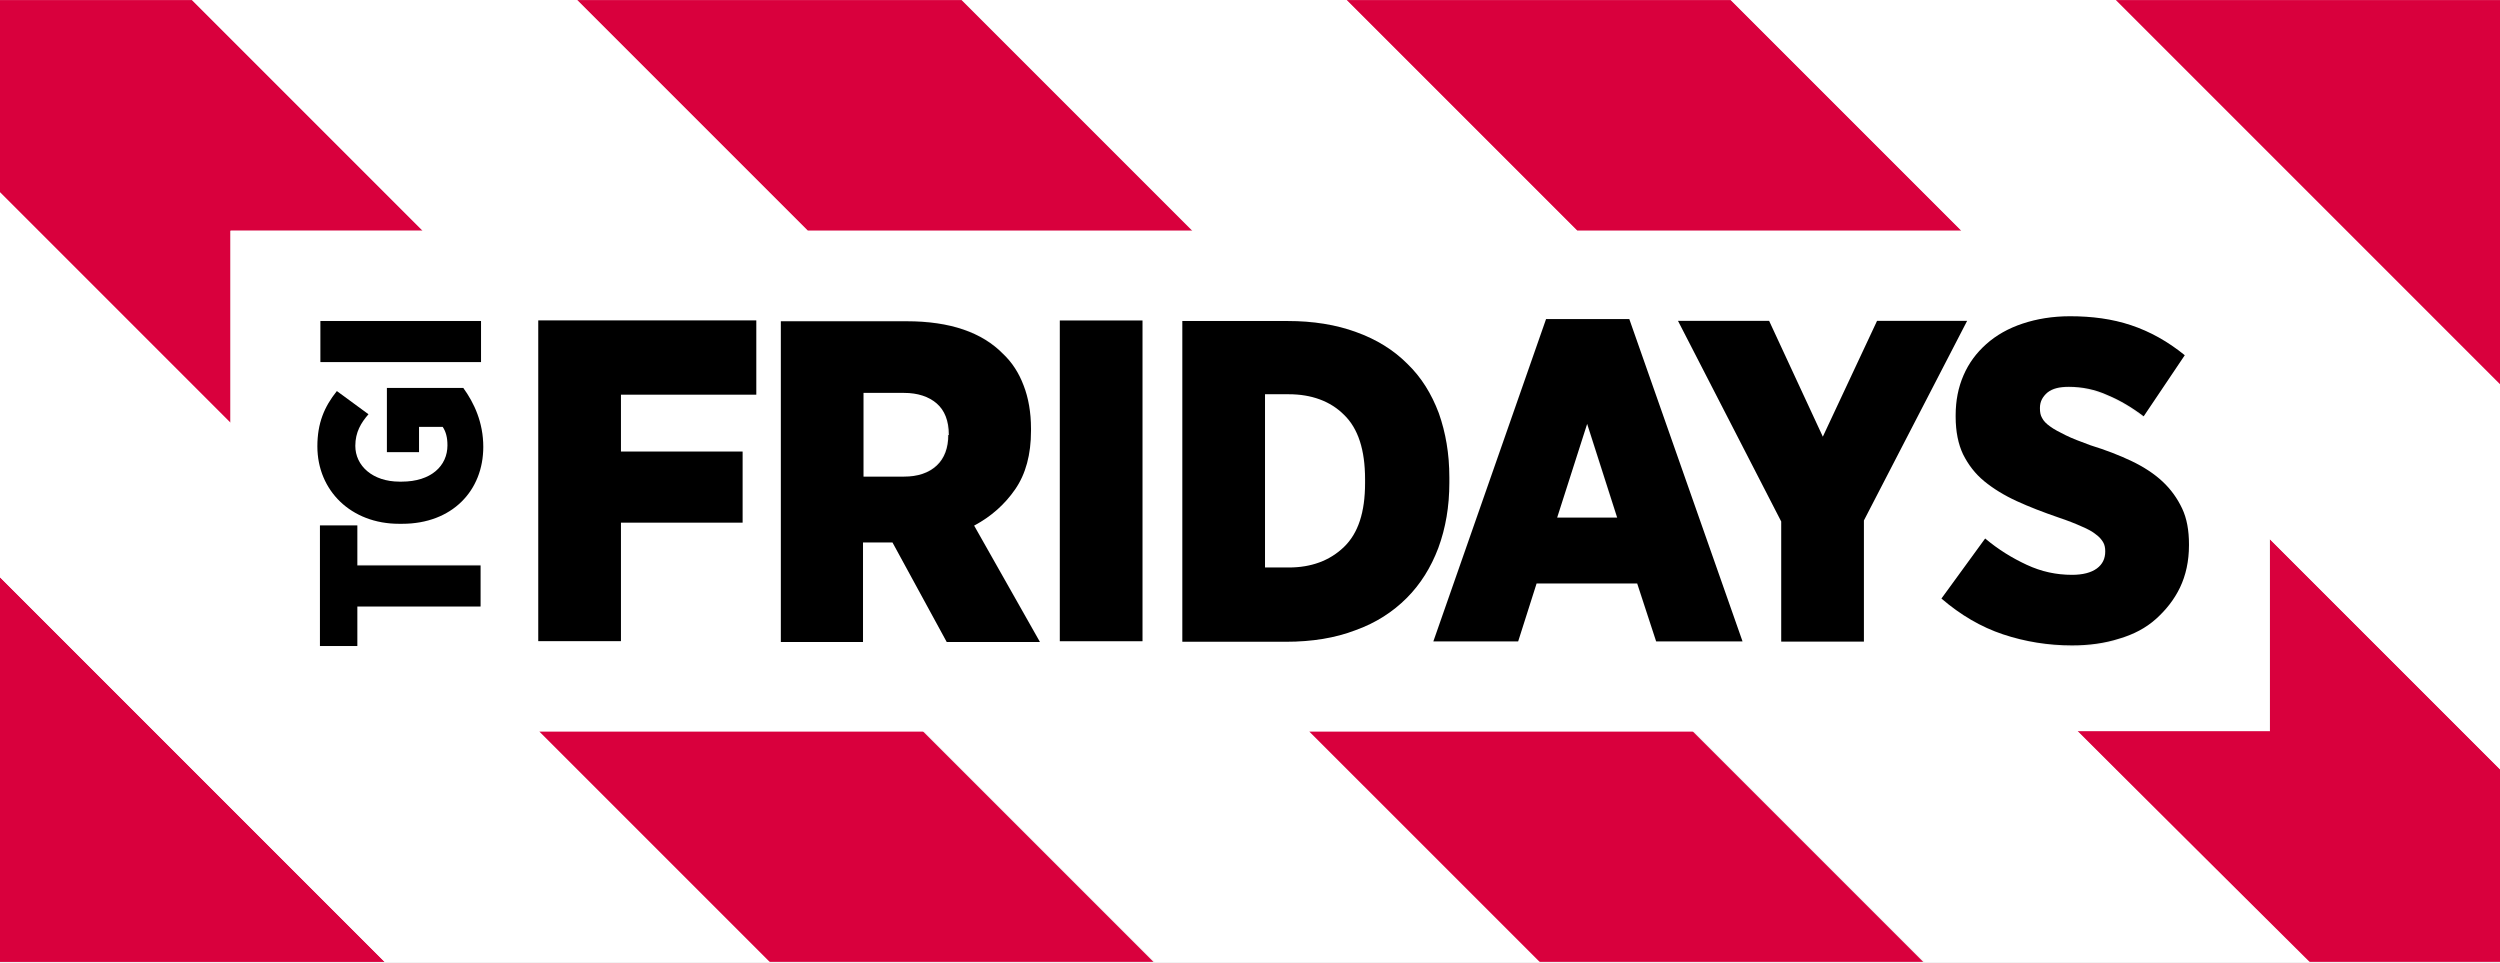
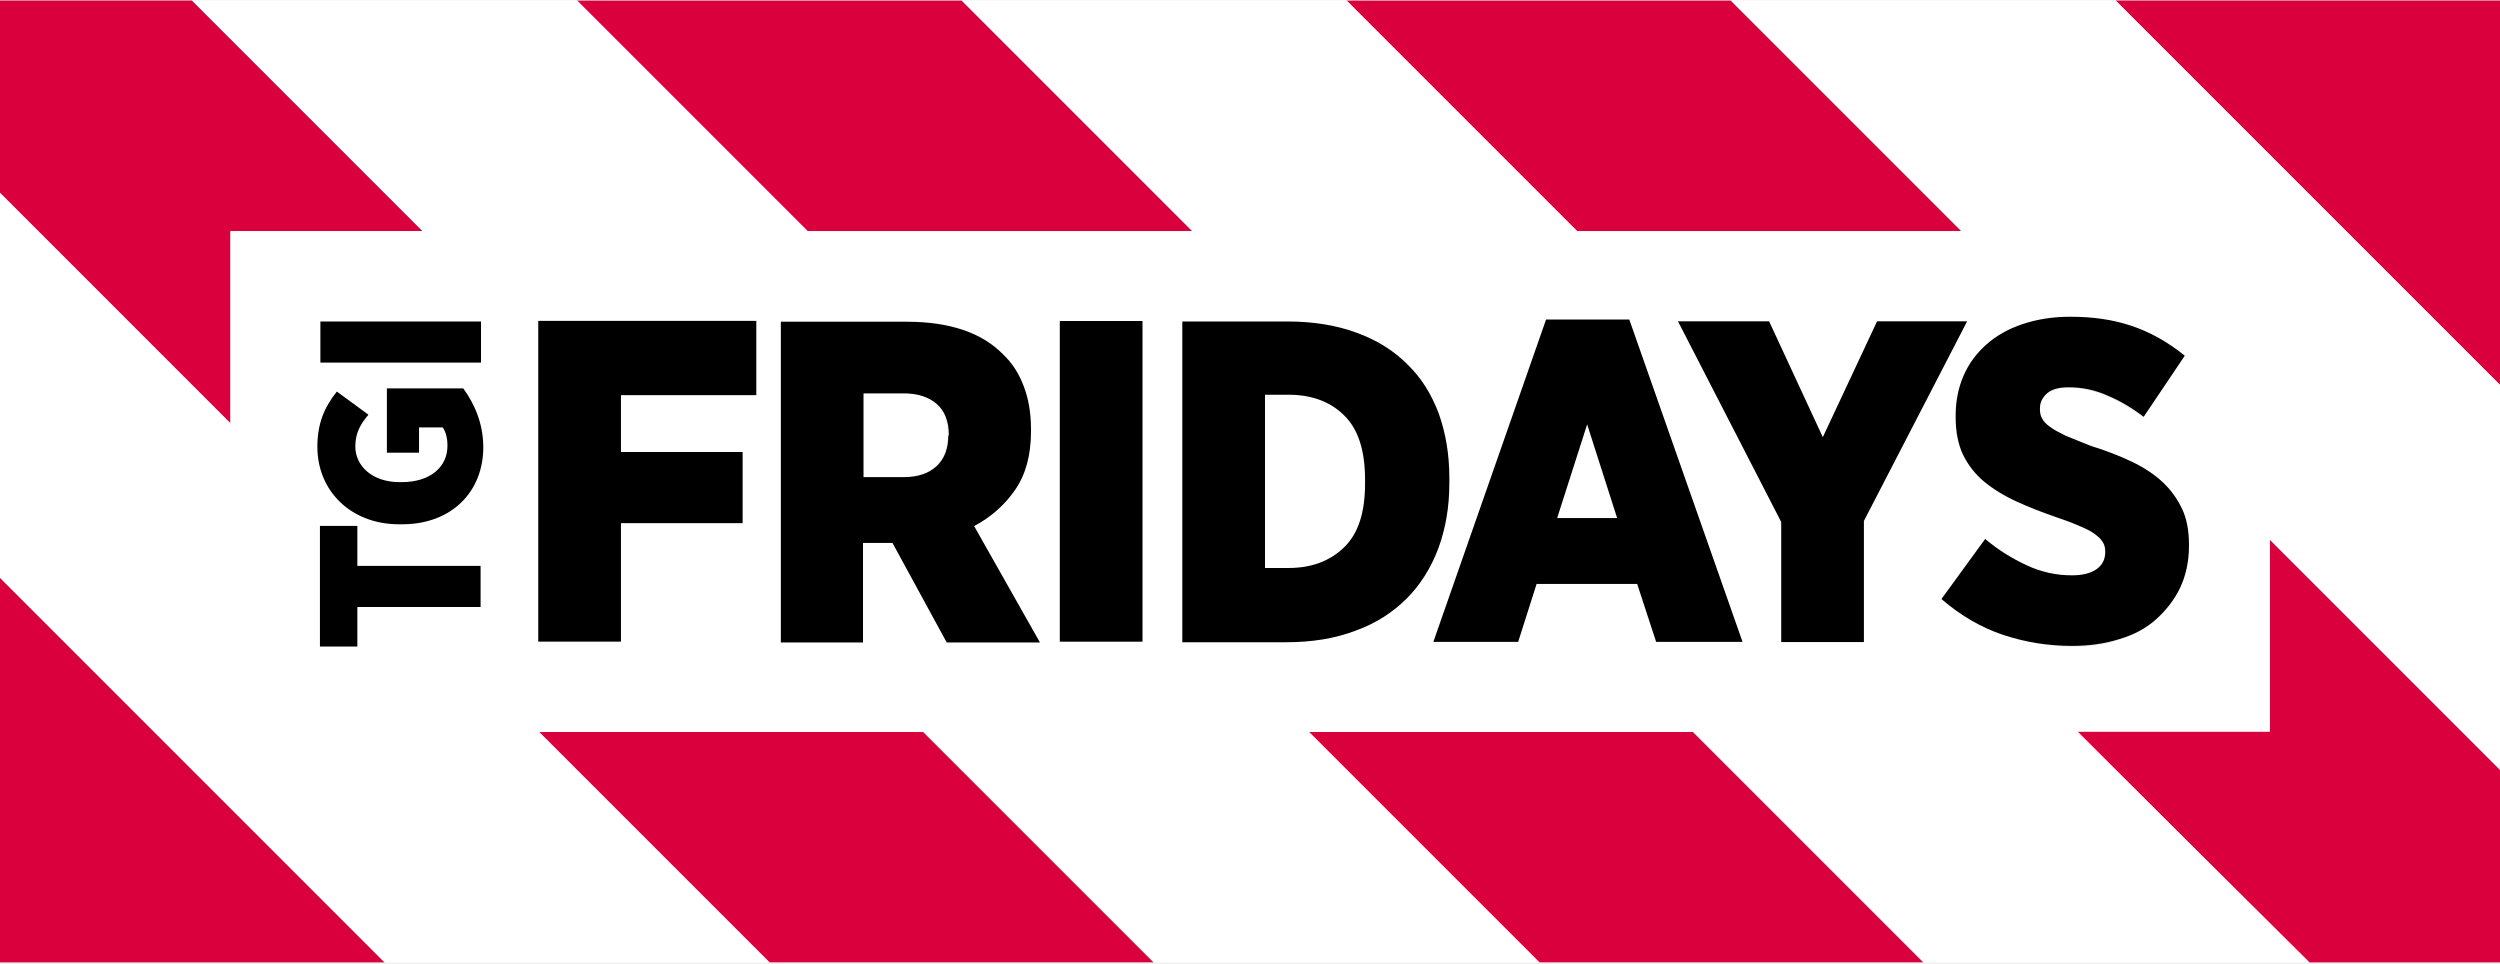
- <svg xmlns="http://www.w3.org/2000/svg" version="1.1" id="svg2" x="0px" y="0px" width="474.7" height="182.7" viewBox="-48.5 305.9 474.7 182.7" enable-background="new -48.5 305.9 488.8 182.8" xml:space="preserve">
-   <defs id="defs53" />
-   <g id="g4084" transform="translate(-0.0616,0.05349619)">
-     <g id="g4088" transform="translate(235.8,685.5984)" style="stroke:none">
-       <path id="path4090" d="m -284.3,-197.1 h 73.1 l -73.1,-73.1 v 73.1 z" style="fill:#d9003d;stroke:none" />
-     </g>
-     <g id="g4092" transform="translate(372.1851,738.0545)" style="stroke:none">
-       <path id="path4094" d="m 54.2,-432.2 h -73.1 l 73.1,73.1 v -73.1 z" style="fill:#d9003d;stroke:none" />
-     </g>
-     <g id="g4096" transform="translate(265.1752,698.1882)" style="stroke:none">
-       <path id="path4098" d="m -211.4,-253.5 43.8,43.8 h 73 l -43.8,-43.8 h -73 z" style="fill:#d9003d;stroke:none" />
-     </g>
-     <g id="g4100" transform="translate(235.8,738.0549)" style="stroke:none">
-       <path id="path4102" d="m -284.3,-432.2 v 36.5 l 43.8,43.8 v -36.5 h 36.5 l -43.8,-43.8 h -36.5 z" style="fill:#d9003d;stroke:none" />
-     </g>
-     <g id="g4104" transform="translate(372.1851,696.0897)" style="stroke:none">
-       <path id="path4106" d="m 54.2,-244.1 -43.8,-43.8 v 36.5 h -36.5 l 43.8,43.8 h 36.5 l 0,0 v -36.5 z" style="fill:#d9003d;stroke:none" />
-     </g>
-     <g id="g4108" transform="translate(342.8096,725.4651)" style="stroke:none">
-       <path id="path4110" d="m -18.7,-375.8 -43.8,-43.8 h -73.1 l 43.8,43.8 h 73.1 z" style="fill:#d9003d;stroke:none" />
-     </g>
-     <g id="g4112" transform="translate(300.8453,725.4651)" style="stroke:none">
-       <path id="path4114" d="m -122.9,-375.8 -43.8,-43.8 h -73.1 l 43.8,43.8 h 73.1 z" style="fill:#d9003d;stroke:none" />
-     </g>
-     <g id="g4116" transform="translate(307.1397,698.1882)" style="stroke:none">
-       <path id="path4118" d="m -107.3,-253.5 43.8,43.8 H 9.6 l -43.8,-43.8 h -73.1 z" style="fill:#d9003d;stroke:none" />
-     </g>
-     <g id="g4122" style="stroke:none">
-       <g id="g4124" transform="translate(286.8646,716.0859)" style="stroke:none">
-         <path id="path4126" d="m -157.6,-333.7 c -1.5,-1.3 -3.6,-2 -6.2,-2 h -7.7 v 15.9 h 7.7 c 2.7,0 4.7,-0.7 6.2,-2.1 1.5,-1.4 2.2,-3.3 2.2,-5.8 v -0.2 c 0.1,-2.6 -0.6,-4.5 -2.2,-5.8" style="fill:#ffffff;stroke:none" />
-       </g>
-       <g id="g4128" transform="translate(320.7321,709.829)" style="stroke:none">
-         <path id="path4130" d="m -73.5,-305.7 h 11.3 l -5.7,-17.8 -5.6,17.8 z" style="fill:#ffffff;stroke:none" />
-       </g>
-       <g id="g4132" transform="translate(345.0616,703.4465)" style="stroke:none">
-         <path id="path4134" d="m -13.2,-277.1 c -4.2,-1.4 -8.1,-3.7 -11.7,-6.8 l 8.3,-11.4 c 2.5,2 5.1,3.7 7.9,5 2.8,1.3 5.7,1.9 8.6,1.9 2.1,0 3.7,-0.4 4.7,-1.2 1.1,-0.8 1.6,-1.9 1.6,-3.2 v -0.1 c 0,-0.6 -0.1,-1.1 -0.4,-1.7 -0.3,-0.5 -0.7,-1 -1.4,-1.5 -0.7,-0.5 -1.6,-1 -2.7,-1.5 -1.2,-0.5 -2.6,-1.1 -4.4,-1.7 -2.9,-1 -5.5,-2 -7.9,-3.1 -2.4,-1.1 -4.4,-2.3 -6.2,-3.8 -1.7,-1.5 -3.1,-3.2 -4,-5.1 -1,-2 -1.4,-4.3 -1.4,-7.1 v -0.3 c 0,-2.8 0.5,-5.3 1.5,-7.6 1,-2.3 2.5,-4.3 4.3,-5.9 1.9,-1.7 4.2,-2.9 6.9,-3.9 2.7,-0.9 5.7,-1.4 9,-1.4 4.1,0 8,0.6 11.6,1.7 3.6,1.2 7,3 10.2,5.7 l -7.9,11.7 c -2.1,-1.6 -4.3,-3 -6.8,-4 -2.4,-1 -4.9,-1.6 -7.4,-1.6 -1.8,0 -3.2,0.4 -4.1,1.1 -1,0.8 -1.4,1.7 -1.4,2.9 v 0.1 c 0,0.7 0.1,1.3 0.4,1.8 0.3,0.5 0.8,1 1.5,1.6 0.7,0.5 1.7,1.1 3,1.7 1.2,0.6 2.8,1.2 4.7,1.9 2.9,0.9 5.5,1.9 7.8,3 2.3,1.1 4.3,2.4 5.9,3.9 1.6,1.5 2.9,3.2 3.7,5.1 0.9,1.9 1.3,4.2 1.3,6.8 v 0.2 c 0,3 -0.6,5.6 -1.7,8 -1.1,2.4 -2.6,4.4 -4.6,6 -1.9,1.7 -4.3,2.9 -7,3.8 -2.7,0.9 -5.7,1.3 -9,1.3 -4.3,-0.1 -8.7,-0.9 -12.9,-2.3 m -26.4,-21.7 v 23 h -15.7 v -22.8 l -19.6,-38.1 h 17.3 l 10.2,22 10.3,-22 h 17 c 0,0 -19.5,37.9 -19.5,37.9 z m -39.5,23 -3.6,-11 h -19.1 l -3.5,11 h -16.1 L -100,-337 h 15.8 l 21.5,61.2 c 0.1,0 -16.4,0 -16.4,0 z m -57,-2.2 c -3.9,1.4 -8.2,2.2 -13.2,2.2 H -169 v -60.9 h 20 c 4.9,0 9.2,0.7 13,2.1 3.8,1.4 7,3.4 9.7,6 2.6,2.6 4.6,5.7 6,9.4 1.4,3.7 2,7.7 2,12.2 v 1 c 0,4.5 -0.7,8.6 -2,12.3 -1.4,3.7 -3.4,6.9 -6,9.5 -2.7,2.7 -5.9,4.8 -9.8,6.2 m -40.5,2.2 h -15.7 v -60.9 h 15.7 c 0,0 0,60.9 0,60.9 z m -37.1,0 -10.3,-18.9 h -5.6 v 18.9 h -15.6 v -60.9 h 23.9 c 8.2,0 14.3,2.1 18.3,6.2 1.7,1.7 3,3.7 3.9,6 0.9,2.4 1.4,5.1 1.4,8.2 v 0.4 c 0,4.5 -1,8.2 -3,11.1 -2,2.9 -4.6,5.2 -7.9,6.8 l 12.5,22.1 h -17.6 l 0,0.1 z m -36.2,-46.8 h -25.7 v 10.8 h 23.1 v 13.5 h -23.1 v 22.5 h -15.7 v -60.9 h 41.4 c 0,0 0,14.1 0,14.1 z m -67.2,24.5 h -0.6 c -9.1,0 -15.5,-6.3 -15.5,-14.7 0,-4.4 1.3,-7.5 3.7,-10.5 l 6,4.4 c -1.4,1.6 -2.5,3.4 -2.5,6 0,3.9 3.4,6.8 8.4,6.8 h 0.4 c 5.6,0 8.7,-3 8.7,-6.9 0,-1.5 -0.3,-2.7 -0.9,-3.5 h -4.5 v 4.8 h -6.1 v -12.2 h 14.5 c 2.1,2.9 3.8,6.6 3.8,11.2 0,8.3 -5.9,14.6 -15.4,14.6 m 14.9,15.6 h -23.4 v 7.5 h -7.1 v -22.9 h 7.1 v 7.5 h 23.4 l 0,7.9 0,0 z m -30.5,-54.2 h 30.5 v 7.8 h -30.5 v -7.8 z m 370.1,77.9 v -36.5 l 43.8,43.8 v -73.1 l -73,-73 h -73.1 l 43.8,43.8 H -94 l -43.8,-43.8 h -73 l 43.8,43.8 h -73.1 l -43.8,-43.8 H -357 l 43.8,43.8 h -36.5 v 36.5 l -43.8,-43.8 v 73.1 l 73.1,73.1 h 73.1 l -43.8,-43.8 h 73.1 l 43.8,43.8 h 73.1 l -43.8,-43.8 h 73.1 l 43.8,43.8 H 45.1 L 0.9,-258.8 h 36.5 l 0,0 z" style="fill:#ffffff;stroke:none" />
-       </g>
-       <g id="g4136" transform="translate(306.0916,716.548)" style="stroke:none">
-         <path id="path4138" d="m -109.9,-335.8 h -4.5 v 32.9 h 4.5 c 4.3,0 7.9,-1.3 10.5,-3.9 2.7,-2.6 4,-6.6 4,-12.1 v -0.8 c 0,-5.5 -1.3,-9.6 -4,-12.2 -2.6,-2.6 -6.1,-3.9 -10.5,-3.9" style="fill:#ffffff;stroke:none" />
-       </g>
-       <g id="g4140" transform="translate(265.1671,703.0847)" style="stroke:none">
-         <path id="path4142" d="m -211.4,-275.5 h 15.7 V -298 h 23.1 v -13.5 h -23.1 v -10.8 h 25.7 v -14.1 h -41.4 v 60.9 z" style="stroke:none;fill:#000000" />
-       </g>
-       <g id="g4144" transform="translate(287.5263,714.3502)" style="stroke:none">
-         <path id="path4146" d="m -155.9,-325.9 c 0,2.4 -0.7,4.4 -2.2,5.8 -1.5,1.4 -3.6,2.1 -6.2,2.1 h -7.7 v -15.9 h 7.7 c 2.6,0 4.7,0.7 6.2,2 1.5,1.3 2.3,3.3 2.3,5.9 v 0.1 z m 12.7,10.3 c 2,-2.9 3,-6.6 3,-11.1 v -0.4 c 0,-3.1 -0.5,-5.9 -1.4,-8.2 -0.9,-2.4 -2.2,-4.4 -3.9,-6 -4,-4.1 -10.1,-6.2 -18.3,-6.2 h -23.9 v 60.9 h 15.6 v -18.9 h 5.6 l 10.3,18.9 h 17.7 l -12.5,-22.1 c 3.2,-1.7 5.8,-4 7.8,-6.9" style="stroke:none;fill:#000000" />
-       </g>
-       <path id="path4148" d="m 152.8,427.6 h 15.7 v -60.9 h -15.7 v 60.9 z" style="stroke:none;fill:#000000" />
-       <g id="g4150" transform="translate(310.2628,711.7025)" style="stroke:none">
-         <path id="path4152" d="m -99.5,-314.1 c 0,5.5 -1.3,9.5 -4,12.1 -2.7,2.6 -6.2,3.9 -10.5,3.9 h -4.5 V -331 h 4.5 c 4.3,0 7.9,1.3 10.5,3.9 2.7,2.6 4,6.7 4,12.2 v 0.8 z m 16,-0.1 v -1 c 0,-4.5 -0.7,-8.5 -2,-12.2 -1.4,-3.7 -3.3,-6.8 -6,-9.4 -2.6,-2.6 -5.8,-4.6 -9.7,-6 -3.8,-1.4 -8.2,-2.1 -13,-2.1 h -20 v 60.9 h 19.7 c 4.9,0 9.3,-0.7 13.2,-2.2 3.9,-1.4 7.1,-3.5 9.7,-6.1 2.6,-2.6 4.6,-5.8 6,-9.5 1.4,-3.8 2.1,-7.9 2.1,-12.4" style="stroke:none;fill:#000000" />
-       </g>
-       <g id="g4154" transform="translate(320.7321,709.829)" style="stroke:none">
-         <path id="path4156" d="m -73.5,-305.7 5.7,-17.8 5.7,17.8 h -11.4 z m -2.1,-37.7 -21.4,61.2 h 16.1 l 3.5,-11 h 19.1 l 3.6,11 h 16.4 l -21.5,-61.2 c 0,0 -15.8,0 -15.8,0 z" style="stroke:none;fill:#000000" />
-       </g>
-       <g id="g4158" transform="translate(338.18,720.5696)" style="stroke:none">
-         <path id="path4160" d="m -30.2,-353.8 -10.3,22 -10.2,-22 H -68 l 19.6,38.1 v 22.8 h 15.7 v -23 l 19.6,-37.9 h -17.1 z" style="stroke:none;fill:#000000" />
-       </g>
-       <g id="g4162" transform="translate(353.4046,704.2957)" style="stroke:none">
-         <path id="path4164" d="m 7.5,-280.9 c 1.9,-1.7 3.5,-3.7 4.6,-6 1.1,-2.3 1.7,-5 1.7,-8 v -0.2 c 0,-2.6 -0.4,-4.9 -1.3,-6.8 -0.9,-1.9 -2.1,-3.6 -3.7,-5.1 -1.6,-1.5 -3.6,-2.8 -5.9,-3.9 -2.3,-1.1 -4.9,-2.1 -7.8,-3 -1.9,-0.7 -3.5,-1.3 -4.7,-1.9 -1.2,-0.6 -2.2,-1.1 -3,-1.7 -0.7,-0.5 -1.2,-1 -1.5,-1.6 -0.3,-0.5 -0.4,-1.1 -0.4,-1.8 v -0.1 c 0,-1.2 0.5,-2.1 1.4,-2.9 1,-0.8 2.3,-1.1 4.1,-1.1 2.5,0 5,0.5 7.4,1.6 2.4,1 4.7,2.4 6.8,4 L 13,-331 c -3.2,-2.6 -6.6,-4.5 -10.2,-5.7 -3.6,-1.2 -7.4,-1.7 -11.6,-1.7 -3.3,0 -6.3,0.5 -9,1.4 -2.7,0.9 -5,2.2 -6.9,3.9 -1.9,1.7 -3.3,3.6 -4.3,5.9 -1,2.3 -1.5,4.8 -1.5,7.6 v 0.3 c 0,2.8 0.5,5.2 1.4,7.1 1,2 2.3,3.7 4,5.1 1.7,1.4 3.8,2.7 6.2,3.8 2.4,1.1 5,2.1 7.9,3.1 1.8,0.6 3.3,1.2 4.4,1.7 1.2,0.5 2.1,1 2.7,1.5 0.7,0.5 1.1,1 1.4,1.5 0.3,0.5 0.4,1.1 0.4,1.7 v 0.1 c 0,1.3 -0.5,2.4 -1.6,3.2 -1.1,0.8 -2.7,1.2 -4.7,1.2 -3,0 -5.8,-0.6 -8.6,-1.9 -2.8,-1.3 -5.4,-2.9 -7.9,-5 l -8.3,11.4 c 3.6,3.1 7.5,5.4 11.7,6.8 4.2,1.4 8.6,2.1 13.1,2.1 3.2,0 6.2,-0.4 9,-1.3 2.7,-0.8 5,-2 6.9,-3.7" style="stroke:none;fill:#000000" />
-       </g>
-       <g id="g4166" transform="translate(255.3112,709.4133)" style="stroke:none">
-         <path id="path4168" d="m -235.9,-303.8 h -7.1 v 22.9 h 7.1 v -7.5 h 23.4 v -7.8 h -23.4 v -7.6 z" style="stroke:none;fill:#000000" />
-       </g>
-       <g id="g4170" transform="translate(256.9248,716.9022)" style="stroke:none">
-         <path id="path4172" d="m -231.9,-337.4 v 12.2 h 6.1 v -4.8 h 4.5 c 0.6,0.9 0.9,2 0.9,3.5 0,3.9 -3.1,6.9 -8.7,6.9 h -0.4 c -5.1,0 -8.4,-3 -8.4,-6.8 0,-2.6 1.1,-4.4 2.5,-6 l -6,-4.4 c -2.4,3 -3.7,6.1 -3.7,10.5 0,8.4 6.4,14.7 15.5,14.7 h 0.6 c 9.5,0 15.4,-6.3 15.4,-14.6 0,-4.6 -1.7,-8.3 -3.8,-11.2 h -14.5 z" style="stroke:none;fill:#000000" />
-       </g>
-       <path id="path4174" d="M 42.9,366.8 H 12.4 v 7.8 h 30.5 v -7.8 z" style="stroke:none;fill:#000000" />
-       <g id="g4176" transform="translate(373.7995,686.8677)" style="stroke:none">
- 			
- 		</g>
-       <g id="g4180" transform="translate(374.3993,687.3973)" style="stroke:none">
- 			
- 		</g>
-     </g>
+ <svg xmlns="http://www.w3.org/2000/svg" width="475" height="183" viewBox="-48.5 305.9 474.7 182.7">
+   <g fill="#d9003d">
+     <path d="M-48.562 488.55h73.1l-73.1-73.1v73.1zm474.885-182.642h-73.1l73.1 73.1v-73.1zM53.713 444.74l43.8 43.8h73l-43.8-43.8h-73zM-48.562 305.908v36.5l43.8 43.8v-36.5h36.5l-43.8-43.8h-36.5zm474.885 146.135l-43.8-43.8v36.5h-36.5l43.8 43.8h36.5v-36.5zM324.048 349.718l-43.8-43.8h-73.1l43.8 43.8h73.1zm-146.165 0l-43.8-43.8h-73.1l43.8 43.8h73.1zm21.895 95.022l43.8 43.8h73.1l-43.8-43.8h-73.1z" />
  </g>
+   <g fill="#fff">
+     <path d="M129.203 382.44c-1.5-1.3-3.6-2-6.2-2h-7.7v15.9h7.7c2.7 0 4.7-.7 6.2-2.1s2.2-3.3 2.2-5.8v-.2c.1-2.6-.6-4.5-2.2-5.8m117.967 21.742h11.3l-5.7-17.8-5.6 17.8z" />
+     <path d="M331.8 426.4c-4.2-1.4-8.1-3.7-11.7-6.8l8.3-11.4c2.5 2 5.1 3.7 7.9 5a20.27 20.27 0 0 0 8.6 1.9c2.1 0 3.7-.4 4.7-1.2 1.1-.8 1.6-1.9 1.6-3.2v-.1a3.53 3.53 0 0 0-.4-1.7c-.3-.5-.7-1-1.4-1.5s-1.6-1-2.7-1.5c-1.2-.5-2.6-1.1-4.4-1.7-2.9-1-5.5-2-7.9-3.1s-4.4-2.3-6.2-3.8c-1.7-1.5-3.1-3.2-4-5.1-1-2-1.4-4.3-1.4-7.1v-.3c0-2.8.5-5.3 1.5-7.6s2.5-4.3 4.3-5.9c1.9-1.7 4.2-2.9 6.9-3.9 2.7-.9 5.7-1.4 9-1.4 4.1 0 8 .6 11.6 1.7a30.51 30.51 0 0 1 10.2 5.7l-7.9 11.7c-2.1-1.6-4.3-3-6.8-4-2.4-1-4.9-1.6-7.4-1.6-1.8 0-3.2.4-4.1 1.1-1 .8-1.4 1.7-1.4 2.9v.1c0 .7.1 1.3.4 1.8s.8 1 1.5 1.6c.7.5 1.7 1.1 3 1.7 1.2.6 2.8 1.2 4.7 1.9 2.9.9 5.5 1.9 7.8 3s4.3 2.4 5.9 3.9 2.9 3.2 3.7 5.1c.9 1.9 1.3 4.2 1.3 6.8v.2c0 3-.6 5.6-1.7 8s-2.6 4.4-4.6 6c-1.9 1.7-4.3 2.9-7 3.8s-5.7 1.3-9 1.3c-4.3-.1-8.7-.9-12.9-2.3m-26.4-21.7v23h-15.7v-22.8l-19.6-38.1h17.3l10.2 22 10.3-22h17l-19.5 37.9zm-39.5 23l-3.6-11h-19.1l-3.5 11h-16.1l21.4-61.2h15.8l21.5 61.2c.1 0-16.4 0-16.4 0zm-57-2.2c-3.9 1.4-8.2 2.2-13.2 2.2H176v-60.9h20c4.9 0 9.2.7 13 2.1s7 3.4 9.7 6c2.6 2.6 4.6 5.7 6 9.4s2 7.7 2 12.2v1c0 4.5-.7 8.6-2 12.3-1.4 3.7-3.4 6.9-6 9.5a26.07 26.07 0 0 1-9.8 6.2m-40.5 2.2h-15.7v-60.9h15.7v60.9zm-37.1 0L121 408.8h-5.6v18.9H99.8v-60.9h23.9c8.2 0 14.3 2.1 18.3 6.2 1.7 1.7 3 3.7 3.9 6 .9 2.4 1.4 5.1 1.4 8.2v.4c0 4.5-1 8.2-3 11.1s-4.6 5.2-7.9 6.8l12.5 22.1h-17.6v.1zm-36.2-46.8H69.4v10.8h23.1v13.5H69.4v22.5H53.7v-60.9h41.4v14.1zm-67.2 24.5h-.6c-9.1 0-15.5-6.3-15.5-14.7 0-4.4 1.3-7.5 3.7-10.5l6 4.4c-1.4 1.6-2.5 3.4-2.5 6 0 3.9 3.4 6.8 8.4 6.8h.4c5.6 0 8.7-3 8.7-6.9 0-1.5-.3-2.7-.9-3.5h-4.5v4.8H25v-12.2h14.5c2.1 2.9 3.8 6.6 3.8 11.2 0 8.3-5.9 14.6-15.4 14.6M42.8 421H19.4v7.5h-7.1v-22.9h7.1v7.5h23.4v7.9zm-30.5-54.2h30.5v7.8H12.3v-7.8zm370.1 77.9v-36.5l43.8 43.8v-73.1l-73-73h-73.1l43.8 43.8H251l-43.8-43.8h-73l43.8 43.8h-73.1l-43.8-43.8H-12l43.8 43.8H-4.7v36.5l-43.8-43.8v73.1l73.1 73.1h73.1l-43.8-43.8H127l43.8 43.8h73.1l-43.8-43.8h73.1l43.8 43.8h73.1l-44.2-43.9h36.5zm-186.27-63.9h-4.5v32.9h4.5c4.3 0 7.9-1.3 10.5-3.9 2.7-2.6 4-6.6 4-12.1v-.8c0-5.5-1.3-9.6-4-12.2-2.6-2.6-6.1-3.9-10.5-3.9" />
+   </g>
+   <path d="M53.705 427.638h15.7v-22.5h23.1v-13.5h-23.1v-10.8h25.7v-14.1h-41.4v60.9zm77.86-39.135c0 2.4-.7 4.4-2.2 5.8s-3.6 2.1-6.2 2.1h-7.7v-15.9h7.7c2.6 0 4.7.7 6.2 2s2.3 3.3 2.3 5.9v.1zm12.7 10.3c2-2.9 3-6.6 3-11.1v-.4c0-3.1-.5-5.9-1.4-8.2-.9-2.4-2.2-4.4-3.9-6-4-4.1-10.1-6.2-18.3-6.2h-23.9v60.9h15.6v-18.9h5.6l10.3 18.9h17.7l-12.5-22.1c3.2-1.7 5.8-4 7.8-6.9m8.473 28.85h15.7v-60.9h-15.7v60.9zm57.962-29.997c0 5.5-1.3 9.5-4 12.1s-6.2 3.9-10.5 3.9h-4.5v-32.9h4.5c4.3 0 7.9 1.3 10.5 3.9 2.7 2.6 4 6.7 4 12.2v.8zm16-.1v-1c0-4.5-.7-8.5-2-12.2-1.4-3.7-3.3-6.8-6-9.4-2.6-2.6-5.8-4.6-9.7-6-3.8-1.4-8.2-2.1-13-2.1h-20v60.9h19.7c4.9 0 9.3-.7 13.2-2.2 3.9-1.4 7.1-3.5 9.7-6.1s4.6-5.8 6-9.5c1.4-3.8 2.1-7.9 2.1-12.4m20.47 6.626l5.7-17.8 5.7 17.8h-11.4zm-2.1-37.7l-21.4 61.2h16.1l3.5-11h19.1l3.6 11h16.4l-21.5-61.2h-15.8zm62.848.34l-10.3 22-10.2-22h-17.3l19.6 38.1v22.8h15.7v-23l19.6-37.9h-17.1z" />
+   <path d="M360.843 423.45c1.9-1.7 3.5-3.7 4.6-6s1.7-5 1.7-8v-.2c0-2.6-.4-4.9-1.3-6.8s-2.1-3.6-3.7-5.1-3.6-2.8-5.9-3.9-4.9-2.1-7.8-3l-4.7-1.9c-1.2-.6-2.2-1.1-3-1.7-.7-.5-1.2-1-1.5-1.6-.3-.5-.4-1.1-.4-1.8v-.1c0-1.2.5-2.1 1.4-2.9 1-.8 2.3-1.1 4.1-1.1a17.63 17.63 0 0 1 7.4 1.6c2.4 1 4.7 2.4 6.8 4l7.8-11.6c-3.2-2.6-6.6-4.5-10.2-5.7s-7.4-1.7-11.6-1.7c-3.3 0-6.3.5-9 1.4s-5 2.2-6.9 3.9-3.3 3.6-4.3 5.9-1.5 4.8-1.5 7.6v.3c0 2.8.5 5.2 1.4 7.1 1 2 2.3 3.7 4 5.1s3.8 2.7 6.2 3.8 5 2.1 7.9 3.1c1.8.6 3.3 1.2 4.4 1.7 1.2.5 2.1 1 2.7 1.5.7.5 1.1 1 1.4 1.5s.4 1.1.4 1.7v.1c0 1.3-.5 2.4-1.6 3.2s-2.7 1.2-4.7 1.2a19.94 19.94 0 0 1-8.6-1.9c-2.8-1.3-5.4-2.9-7.9-5l-8.3 11.4c3.6 3.1 7.5 5.4 11.7 6.8s8.6 2.1 13.1 2.1c3.2 0 6.2-.4 9-1.3 2.7-.8 5-2 6.9-3.7M19.35 405.666h-7.1v22.9h7.1v-7.5h23.4v-7.8h-23.4v-7.6zm5.613-26.11v12.2h6.1v-4.8h4.5c.6.9.9 2 .9 3.5 0 3.9-3.1 6.9-8.7 6.9h-.4c-5.1 0-8.4-3-8.4-6.8 0-2.6 1.1-4.4 2.5-6l-6-4.4c-2.4 3-3.7 6.1-3.7 10.5 0 8.4 6.4 14.7 15.5 14.7h.6c9.5 0 15.4-6.3 15.4-14.6 0-4.6-1.7-8.3-3.8-11.2h-14.5zm17.875-12.702h-30.5v7.8h30.5v-7.8z" />
</svg>
